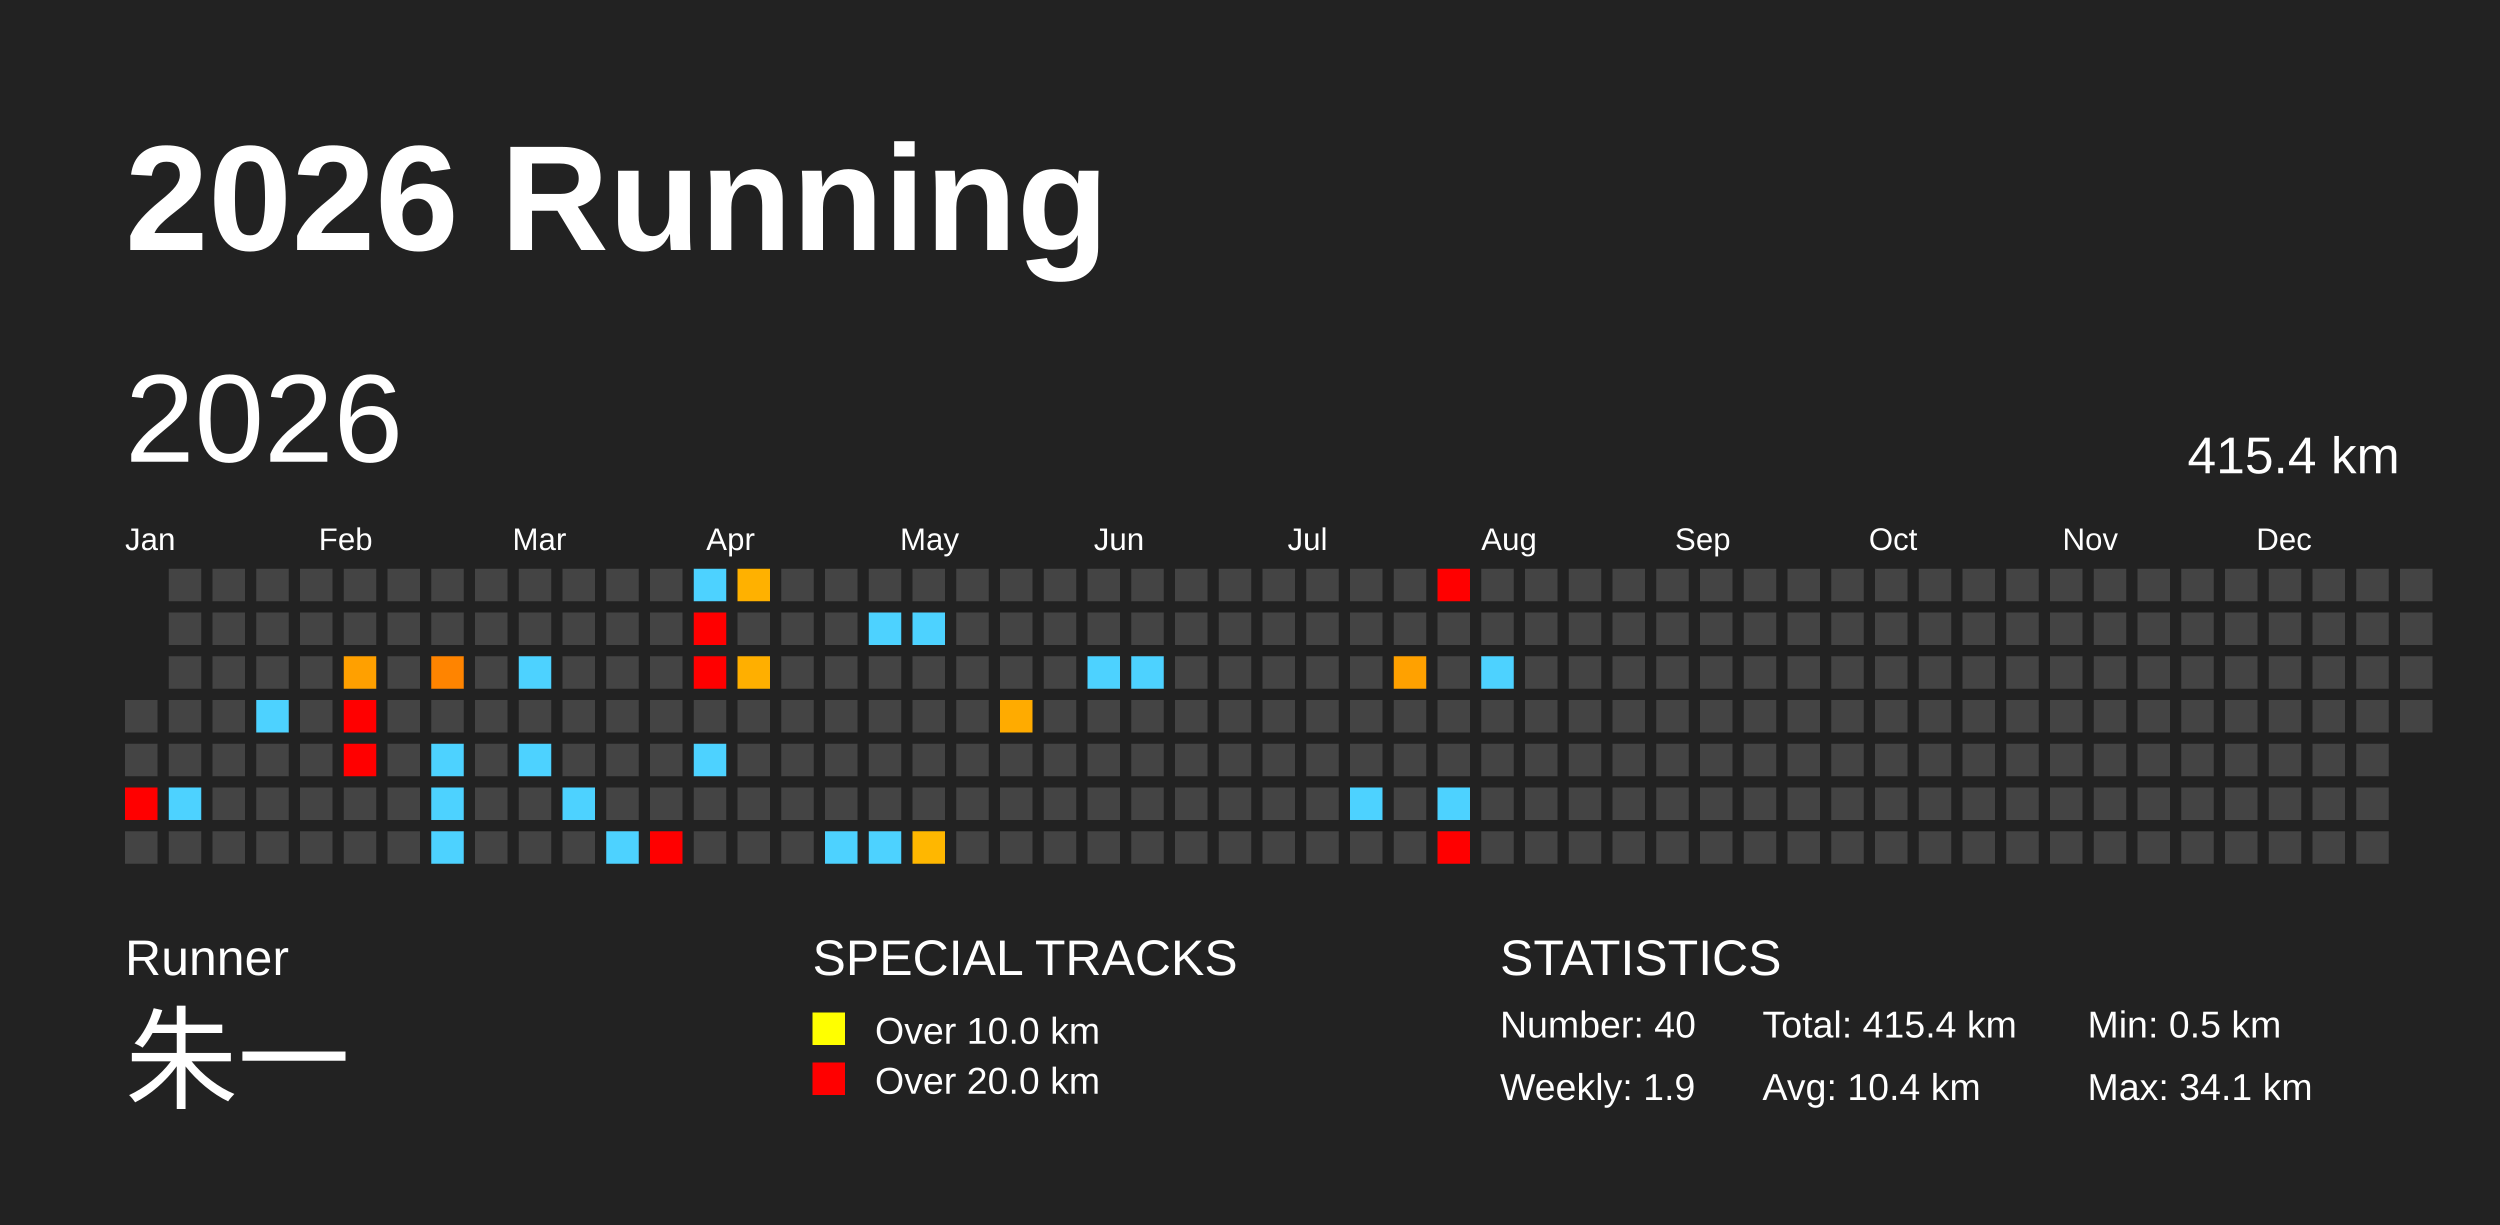
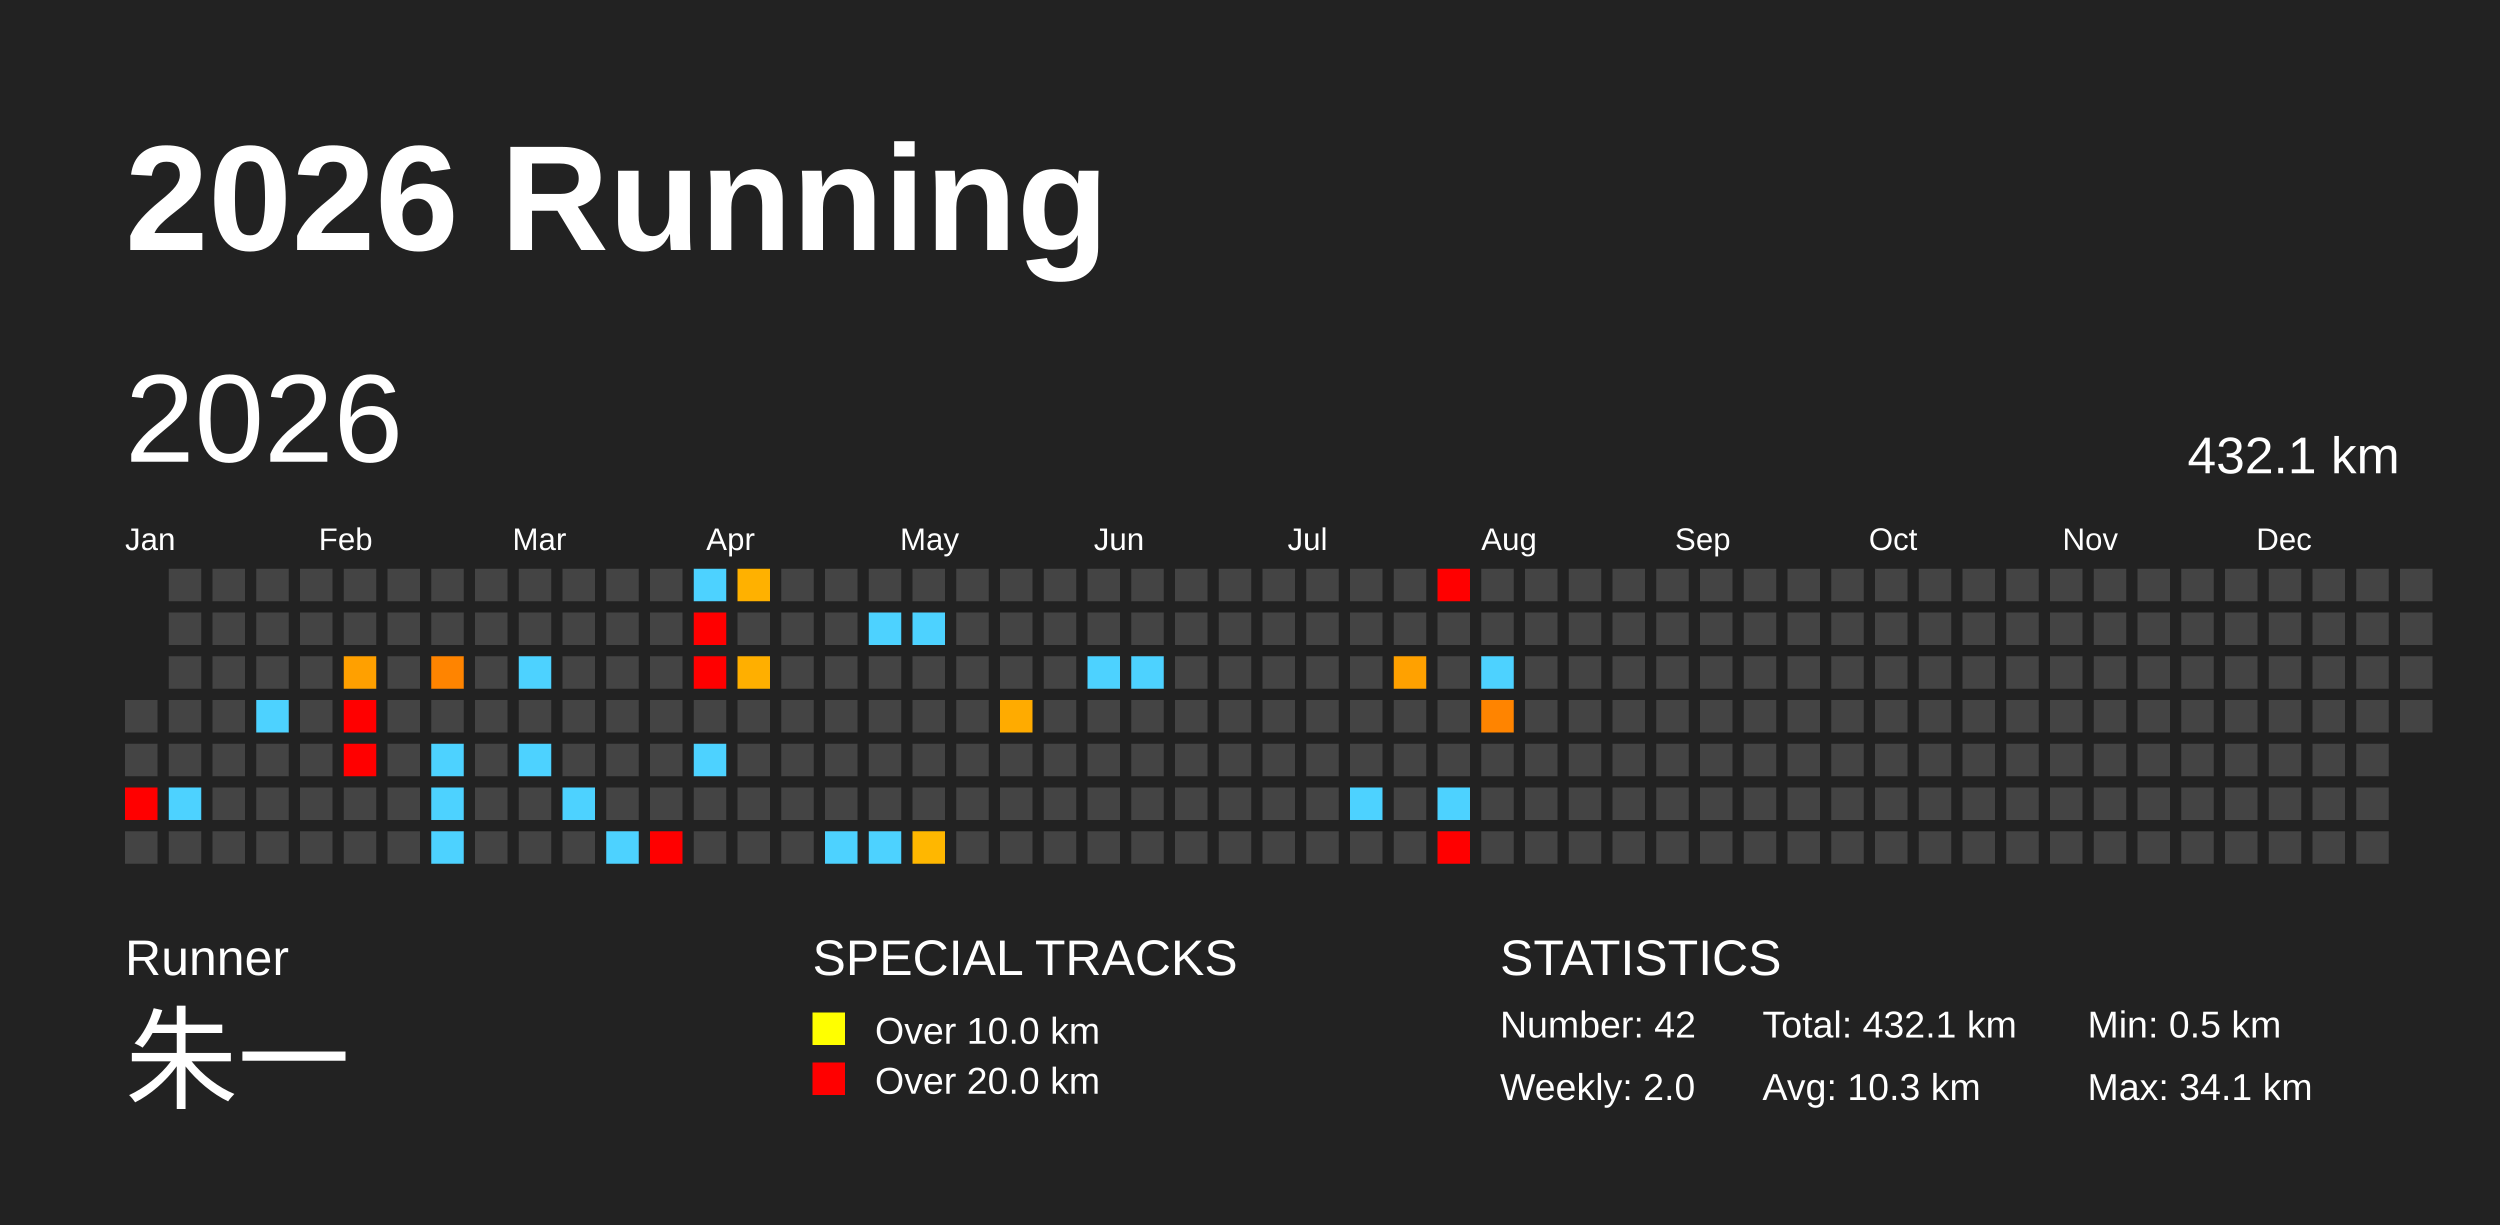
<svg xmlns="http://www.w3.org/2000/svg" baseProfile="full" height="98mm" version="1.1" viewBox="0,0,200,98" width="200mm">
  <defs />
  <rect fill="#222222" height="98" width="200" x="0" y="0" />
  <text fill="#FFFFFF" style="font-size:12px; font-family:Arial; font-weight:bold;" x="10" y="20">2026 Running</text>
  <text fill="#FFFFFF" style="font-size:4px; font-family:Arial" x="10" y="78">Runner</text>
  <text fill="#FFFFFF" style="font-size:9px; font-family:Arial" x="10" y="88">朱一</text>
  <text fill="#FFFFFF" style="font-size:4px; font-family:Arial" x="65" y="78">SPECIAL TRACKS</text>
  <rect fill="yellow" height="2.6" width="2.6" x="65" y="81" />
  <text fill="#FFFFFF" style="font-size:3px; font-family:Arial" x="70" y="83.5">Over 10.0 km</text>
  <rect fill="red" height="2.6" width="2.6" x="65" y="85" />
  <text fill="#FFFFFF" style="font-size:3px; font-family:Arial" x="70" y="87.5">Over 20.0 km</text>
  <text fill="#FFFFFF" style="font-size:4px; font-family:Arial" x="120" y="78">STATISTICS</text>
-   <text fill="#FFFFFF" style="font-size:3px; font-family:Arial" x="120" y="83">Number: 40</text>
-   <text fill="#FFFFFF" style="font-size:3px; font-family:Arial" x="120" y="88">Weekly: 1.9</text>
-   <text fill="#FFFFFF" style="font-size:3px; font-family:Arial" x="141" y="83">Total: 415.4 km</text>
-   <text fill="#FFFFFF" style="font-size:3px; font-family:Arial" x="141" y="88">Avg: 10.4 km</text>
+   <text fill="#FFFFFF" style="font-size:3px; font-family:Arial" x="120" y="83">Number: 42</text>
+   <text fill="#FFFFFF" style="font-size:3px; font-family:Arial" x="120" y="88">Weekly: 2.0</text>
+   <text fill="#FFFFFF" style="font-size:3px; font-family:Arial" x="141" y="83">Total: 432.1 km</text>
+   <text fill="#FFFFFF" style="font-size:3px; font-family:Arial" x="141" y="88">Avg: 10.3 km</text>
  <text fill="#FFFFFF" style="font-size:3px; font-family:Arial" x="167" y="83">Min: 0.5 km</text>
  <text fill="#FFFFFF" style="font-size:3px; font-family:Arial" x="167" y="88">Max: 34.1 km</text>
  <text dominant-baseline="hanging" fill="#FFFFFF" style="font-size:10.0px; font-family:Arial;" x="10" y="30">2026</text>
-   <text dominant-baseline="hanging" fill="#FFFFFF" style="font-size:4.125px; font-family:Arial;" x="175" y="35">415.4 km</text>
+   <text dominant-baseline="hanging" fill="#FFFFFF" style="font-size:4.125px; font-family:Arial;" x="175" y="35">432.1 km</text>
  <text fill="#FFFFFF" style="font-size:2.5px; font-family:Arial" x="10.0" y="44">Jan</text>
  <text fill="#FFFFFF" style="font-size:2.5px; font-family:Arial" x="25.5" y="44">Feb</text>
  <text fill="#FFFFFF" style="font-size:2.5px; font-family:Arial" x="41.0" y="44">Mar</text>
  <text fill="#FFFFFF" style="font-size:2.5px; font-family:Arial" x="56.5" y="44">Apr</text>
  <text fill="#FFFFFF" style="font-size:2.5px; font-family:Arial" x="72.0" y="44">May</text>
  <text fill="#FFFFFF" style="font-size:2.5px; font-family:Arial" x="87.5" y="44">Jun</text>
  <text fill="#FFFFFF" style="font-size:2.5px; font-family:Arial" x="103.0" y="44">Jul</text>
  <text fill="#FFFFFF" style="font-size:2.5px; font-family:Arial" x="118.5" y="44">Aug</text>
  <text fill="#FFFFFF" style="font-size:2.5px; font-family:Arial" x="134.0" y="44">Sep</text>
  <text fill="#FFFFFF" style="font-size:2.5px; font-family:Arial" x="149.5" y="44">Oct</text>
  <text fill="#FFFFFF" style="font-size:2.5px; font-family:Arial" x="165.0" y="44">Nov</text>
  <text fill="#FFFFFF" style="font-size:2.5px; font-family:Arial" x="180.5" y="44">Dec</text>
  <rect fill="#444444" height="2.6" width="2.6" x="10.0" y="56.0" />
  <rect fill="#444444" height="2.6" width="2.6" x="10.0" y="59.5" />
  <rect fill="red" height="2.6" width="2.6" x="10.0" y="63.0" />
  <rect fill="#444444" height="2.6" width="2.6" x="10.0" y="66.5" />
  <rect fill="#444444" height="2.6" width="2.6" x="13.5" y="45.5" />
  <rect fill="#444444" height="2.6" width="2.6" x="13.5" y="49.0" />
  <rect fill="#444444" height="2.6" width="2.6" x="13.5" y="52.5" />
  <rect fill="#444444" height="2.6" width="2.6" x="13.5" y="56.0" />
  <rect fill="#444444" height="2.6" width="2.6" x="13.5" y="59.5" />
  <rect fill="#4dd2ff" height="2.6" width="2.6" x="13.5" y="63.0" />
  <rect fill="#444444" height="2.6" width="2.6" x="13.5" y="66.5" />
  <rect fill="#444444" height="2.6" width="2.6" x="17.0" y="45.5" />
  <rect fill="#444444" height="2.6" width="2.6" x="17.0" y="49.0" />
  <rect fill="#444444" height="2.6" width="2.6" x="17.0" y="52.5" />
  <rect fill="#444444" height="2.6" width="2.6" x="17.0" y="56.0" />
  <rect fill="#444444" height="2.6" width="2.6" x="17.0" y="59.5" />
  <rect fill="#444444" height="2.6" width="2.6" x="17.0" y="63.0" />
  <rect fill="#444444" height="2.6" width="2.6" x="17.0" y="66.5" />
  <rect fill="#444444" height="2.6" width="2.6" x="20.5" y="45.5" />
  <rect fill="#444444" height="2.6" width="2.6" x="20.5" y="49.0" />
  <rect fill="#444444" height="2.6" width="2.6" x="20.5" y="52.5" />
  <rect fill="#4dd2ff" height="2.6" width="2.6" x="20.5" y="56.0" />
  <rect fill="#444444" height="2.6" width="2.6" x="20.5" y="59.5" />
  <rect fill="#444444" height="2.6" width="2.6" x="20.5" y="63.0" />
  <rect fill="#444444" height="2.6" width="2.6" x="20.5" y="66.5" />
  <rect fill="#444444" height="2.6" width="2.6" x="24.0" y="45.5" />
  <rect fill="#444444" height="2.6" width="2.6" x="24.0" y="49.0" />
  <rect fill="#444444" height="2.6" width="2.6" x="24.0" y="52.5" />
  <rect fill="#444444" height="2.6" width="2.6" x="24.0" y="56.0" />
  <rect fill="#444444" height="2.6" width="2.6" x="24.0" y="59.5" />
  <rect fill="#444444" height="2.6" width="2.6" x="24.0" y="63.0" />
  <rect fill="#444444" height="2.6" width="2.6" x="24.0" y="66.5" />
  <rect fill="#444444" height="2.6" width="2.6" x="27.5" y="45.5" />
  <rect fill="#444444" height="2.6" width="2.6" x="27.5" y="49.0" />
  <rect fill="#ffa000" height="2.6" width="2.6" x="27.5" y="52.5" />
  <rect fill="red" height="2.6" width="2.6" x="27.5" y="56.0" />
  <rect fill="red" height="2.6" width="2.6" x="27.5" y="59.5" />
  <rect fill="#444444" height="2.6" width="2.6" x="27.5" y="63.0" />
  <rect fill="#444444" height="2.6" width="2.6" x="27.5" y="66.5" />
  <rect fill="#444444" height="2.6" width="2.6" x="31.0" y="45.5" />
  <rect fill="#444444" height="2.6" width="2.6" x="31.0" y="49.0" />
  <rect fill="#444444" height="2.6" width="2.6" x="31.0" y="52.5" />
  <rect fill="#444444" height="2.6" width="2.6" x="31.0" y="56.0" />
  <rect fill="#444444" height="2.6" width="2.6" x="31.0" y="59.5" />
  <rect fill="#444444" height="2.6" width="2.6" x="31.0" y="63.0" />
  <rect fill="#444444" height="2.6" width="2.6" x="31.0" y="66.5" />
  <rect fill="#444444" height="2.6" width="2.6" x="34.5" y="45.5" />
  <rect fill="#444444" height="2.6" width="2.6" x="34.5" y="49.0" />
  <rect fill="#ff8400" height="2.6" width="2.6" x="34.5" y="52.5" />
  <rect fill="#444444" height="2.6" width="2.6" x="34.5" y="56.0" />
  <rect fill="#4dd2ff" height="2.6" width="2.6" x="34.5" y="59.5" />
  <rect fill="#4dd2ff" height="2.6" width="2.6" x="34.5" y="63.0" />
  <rect fill="#4dd2ff" height="2.6" width="2.6" x="34.5" y="66.5" />
  <rect fill="#444444" height="2.6" width="2.6" x="38.0" y="45.5" />
  <rect fill="#444444" height="2.6" width="2.6" x="38.0" y="49.0" />
  <rect fill="#444444" height="2.6" width="2.6" x="38.0" y="52.5" />
  <rect fill="#444444" height="2.6" width="2.6" x="38.0" y="56.0" />
  <rect fill="#444444" height="2.6" width="2.6" x="38.0" y="59.5" />
  <rect fill="#444444" height="2.6" width="2.6" x="38.0" y="63.0" />
  <rect fill="#444444" height="2.6" width="2.6" x="38.0" y="66.5" />
  <rect fill="#444444" height="2.6" width="2.6" x="41.5" y="45.5" />
  <rect fill="#444444" height="2.6" width="2.6" x="41.5" y="49.0" />
  <rect fill="#4dd2ff" height="2.6" width="2.6" x="41.5" y="52.5" />
  <rect fill="#444444" height="2.6" width="2.6" x="41.5" y="56.0" />
  <rect fill="#4dd2ff" height="2.6" width="2.6" x="41.5" y="59.5" />
  <rect fill="#444444" height="2.6" width="2.6" x="41.5" y="63.0" />
  <rect fill="#444444" height="2.6" width="2.6" x="41.5" y="66.5" />
  <rect fill="#444444" height="2.6" width="2.6" x="45.0" y="45.5" />
  <rect fill="#444444" height="2.6" width="2.6" x="45.0" y="49.0" />
  <rect fill="#444444" height="2.6" width="2.6" x="45.0" y="52.5" />
  <rect fill="#444444" height="2.6" width="2.6" x="45.0" y="56.0" />
  <rect fill="#444444" height="2.6" width="2.6" x="45.0" y="59.5" />
  <rect fill="#4dd2ff" height="2.6" width="2.6" x="45.0" y="63.0" />
  <rect fill="#444444" height="2.6" width="2.6" x="45.0" y="66.5" />
  <rect fill="#444444" height="2.6" width="2.6" x="48.5" y="45.5" />
  <rect fill="#444444" height="2.6" width="2.6" x="48.5" y="49.0" />
  <rect fill="#444444" height="2.6" width="2.6" x="48.5" y="52.5" />
  <rect fill="#444444" height="2.6" width="2.6" x="48.5" y="56.0" />
  <rect fill="#444444" height="2.6" width="2.6" x="48.5" y="59.5" />
  <rect fill="#444444" height="2.6" width="2.6" x="48.5" y="63.0" />
  <rect fill="#4dd2ff" height="2.6" width="2.6" x="48.5" y="66.5" />
  <rect fill="#444444" height="2.6" width="2.6" x="52.0" y="45.5" />
  <rect fill="#444444" height="2.6" width="2.6" x="52.0" y="49.0" />
  <rect fill="#444444" height="2.6" width="2.6" x="52.0" y="52.5" />
  <rect fill="#444444" height="2.6" width="2.6" x="52.0" y="56.0" />
  <rect fill="#444444" height="2.6" width="2.6" x="52.0" y="59.5" />
  <rect fill="#444444" height="2.6" width="2.6" x="52.0" y="63.0" />
  <rect fill="red" height="2.6" width="2.6" x="52.0" y="66.5" />
  <rect fill="#4dd2ff" height="2.6" width="2.6" x="55.5" y="45.5" />
  <rect fill="red" height="2.6" width="2.6" x="55.5" y="49.0" />
  <rect fill="red" height="2.6" width="2.6" x="55.5" y="52.5" />
  <rect fill="#444444" height="2.6" width="2.6" x="55.5" y="56.0" />
  <rect fill="#4dd2ff" height="2.6" width="2.6" x="55.5" y="59.5" />
  <rect fill="#444444" height="2.6" width="2.6" x="55.5" y="63.0" />
  <rect fill="#444444" height="2.6" width="2.6" x="55.5" y="66.5" />
  <rect fill="#ffb100" height="2.6" width="2.6" x="59.0" y="45.5" />
  <rect fill="#444444" height="2.6" width="2.6" x="59.0" y="49.0" />
  <rect fill="#ffaf00" height="2.6" width="2.6" x="59.0" y="52.5" />
  <rect fill="#444444" height="2.6" width="2.6" x="59.0" y="56.0" />
  <rect fill="#444444" height="2.6" width="2.6" x="59.0" y="59.5" />
  <rect fill="#444444" height="2.6" width="2.6" x="59.0" y="63.0" />
  <rect fill="#444444" height="2.6" width="2.6" x="59.0" y="66.5" />
  <rect fill="#444444" height="2.6" width="2.6" x="62.5" y="45.5" />
  <rect fill="#444444" height="2.6" width="2.6" x="62.5" y="49.0" />
  <rect fill="#444444" height="2.6" width="2.6" x="62.5" y="52.5" />
  <rect fill="#444444" height="2.6" width="2.6" x="62.5" y="56.0" />
  <rect fill="#444444" height="2.6" width="2.6" x="62.5" y="59.5" />
  <rect fill="#444444" height="2.6" width="2.6" x="62.5" y="63.0" />
  <rect fill="#444444" height="2.6" width="2.6" x="62.5" y="66.5" />
  <rect fill="#444444" height="2.6" width="2.6" x="66.0" y="45.5" />
  <rect fill="#444444" height="2.6" width="2.6" x="66.0" y="49.0" />
  <rect fill="#444444" height="2.6" width="2.6" x="66.0" y="52.5" />
  <rect fill="#444444" height="2.6" width="2.6" x="66.0" y="56.0" />
  <rect fill="#444444" height="2.6" width="2.6" x="66.0" y="59.5" />
  <rect fill="#444444" height="2.6" width="2.6" x="66.0" y="63.0" />
  <rect fill="#4dd2ff" height="2.6" width="2.6" x="66.0" y="66.5" />
  <rect fill="#444444" height="2.6" width="2.6" x="69.5" y="45.5" />
  <rect fill="#4dd2ff" height="2.6" width="2.6" x="69.5" y="49.0" />
  <rect fill="#444444" height="2.6" width="2.6" x="69.5" y="52.5" />
  <rect fill="#444444" height="2.6" width="2.6" x="69.5" y="56.0" />
  <rect fill="#444444" height="2.6" width="2.6" x="69.5" y="59.5" />
  <rect fill="#444444" height="2.6" width="2.6" x="69.5" y="63.0" />
  <rect fill="#4dd2ff" height="2.6" width="2.6" x="69.5" y="66.5" />
  <rect fill="#444444" height="2.6" width="2.6" x="73.0" y="45.5" />
  <rect fill="#4dd2ff" height="2.6" width="2.6" x="73.0" y="49.0" />
  <rect fill="#444444" height="2.6" width="2.6" x="73.0" y="52.5" />
  <rect fill="#444444" height="2.6" width="2.6" x="73.0" y="56.0" />
  <rect fill="#444444" height="2.6" width="2.6" x="73.0" y="59.5" />
  <rect fill="#444444" height="2.6" width="2.6" x="73.0" y="63.0" />
  <rect fill="#ffb700" height="2.6" width="2.6" x="73.0" y="66.5" />
  <rect fill="#444444" height="2.6" width="2.6" x="76.5" y="45.5" />
  <rect fill="#444444" height="2.6" width="2.6" x="76.5" y="49.0" />
  <rect fill="#444444" height="2.6" width="2.6" x="76.5" y="52.5" />
  <rect fill="#444444" height="2.6" width="2.6" x="76.5" y="56.0" />
  <rect fill="#444444" height="2.6" width="2.6" x="76.5" y="59.5" />
  <rect fill="#444444" height="2.6" width="2.6" x="76.5" y="63.0" />
  <rect fill="#444444" height="2.6" width="2.6" x="76.5" y="66.5" />
  <rect fill="#444444" height="2.6" width="2.6" x="80.0" y="45.5" />
  <rect fill="#444444" height="2.6" width="2.6" x="80.0" y="49.0" />
  <rect fill="#444444" height="2.6" width="2.6" x="80.0" y="52.5" />
  <rect fill="#ffab00" height="2.6" width="2.6" x="80.0" y="56.0" />
  <rect fill="#444444" height="2.6" width="2.6" x="80.0" y="59.5" />
  <rect fill="#444444" height="2.6" width="2.6" x="80.0" y="63.0" />
  <rect fill="#444444" height="2.6" width="2.6" x="80.0" y="66.5" />
  <rect fill="#444444" height="2.6" width="2.6" x="83.5" y="45.5" />
  <rect fill="#444444" height="2.6" width="2.6" x="83.5" y="49.0" />
  <rect fill="#444444" height="2.6" width="2.6" x="83.5" y="52.5" />
  <rect fill="#444444" height="2.6" width="2.6" x="83.5" y="56.0" />
  <rect fill="#444444" height="2.6" width="2.6" x="83.5" y="59.5" />
  <rect fill="#444444" height="2.6" width="2.6" x="83.5" y="63.0" />
  <rect fill="#444444" height="2.6" width="2.6" x="83.5" y="66.5" />
  <rect fill="#444444" height="2.6" width="2.6" x="87.0" y="45.5" />
  <rect fill="#444444" height="2.6" width="2.6" x="87.0" y="49.0" />
  <rect fill="#4dd2ff" height="2.6" width="2.6" x="87.0" y="52.5" />
  <rect fill="#444444" height="2.6" width="2.6" x="87.0" y="56.0" />
  <rect fill="#444444" height="2.6" width="2.6" x="87.0" y="59.5" />
  <rect fill="#444444" height="2.6" width="2.6" x="87.0" y="63.0" />
  <rect fill="#444444" height="2.6" width="2.6" x="87.0" y="66.5" />
  <rect fill="#444444" height="2.6" width="2.6" x="90.5" y="45.5" />
  <rect fill="#444444" height="2.6" width="2.6" x="90.5" y="49.0" />
  <rect fill="#4dd2ff" height="2.6" width="2.6" x="90.5" y="52.5" />
  <rect fill="#444444" height="2.6" width="2.6" x="90.5" y="56.0" />
  <rect fill="#444444" height="2.6" width="2.6" x="90.5" y="59.5" />
  <rect fill="#444444" height="2.6" width="2.6" x="90.5" y="63.0" />
  <rect fill="#444444" height="2.6" width="2.6" x="90.5" y="66.5" />
  <rect fill="#444444" height="2.6" width="2.6" x="94.0" y="45.5" />
  <rect fill="#444444" height="2.6" width="2.6" x="94.0" y="49.0" />
  <rect fill="#444444" height="2.6" width="2.6" x="94.0" y="52.5" />
  <rect fill="#444444" height="2.6" width="2.6" x="94.0" y="56.0" />
  <rect fill="#444444" height="2.6" width="2.6" x="94.0" y="59.5" />
  <rect fill="#444444" height="2.6" width="2.6" x="94.0" y="63.0" />
  <rect fill="#444444" height="2.6" width="2.6" x="94.0" y="66.5" />
  <rect fill="#444444" height="2.6" width="2.6" x="97.5" y="45.5" />
  <rect fill="#444444" height="2.6" width="2.6" x="97.5" y="49.0" />
  <rect fill="#444444" height="2.6" width="2.6" x="97.5" y="52.5" />
  <rect fill="#444444" height="2.6" width="2.6" x="97.5" y="56.0" />
  <rect fill="#444444" height="2.6" width="2.6" x="97.5" y="59.5" />
  <rect fill="#444444" height="2.6" width="2.6" x="97.5" y="63.0" />
  <rect fill="#444444" height="2.6" width="2.6" x="97.5" y="66.5" />
  <rect fill="#444444" height="2.6" width="2.6" x="101.0" y="45.5" />
  <rect fill="#444444" height="2.6" width="2.6" x="101.0" y="49.0" />
  <rect fill="#444444" height="2.6" width="2.6" x="101.0" y="52.5" />
  <rect fill="#444444" height="2.6" width="2.6" x="101.0" y="56.0" />
  <rect fill="#444444" height="2.6" width="2.6" x="101.0" y="59.5" />
  <rect fill="#444444" height="2.6" width="2.6" x="101.0" y="63.0" />
  <rect fill="#444444" height="2.6" width="2.6" x="101.0" y="66.5" />
  <rect fill="#444444" height="2.6" width="2.6" x="104.5" y="45.5" />
  <rect fill="#444444" height="2.6" width="2.6" x="104.5" y="49.0" />
  <rect fill="#444444" height="2.6" width="2.6" x="104.5" y="52.5" />
  <rect fill="#444444" height="2.6" width="2.6" x="104.5" y="56.0" />
  <rect fill="#444444" height="2.6" width="2.6" x="104.5" y="59.5" />
  <rect fill="#444444" height="2.6" width="2.6" x="104.5" y="63.0" />
  <rect fill="#444444" height="2.6" width="2.6" x="104.5" y="66.5" />
  <rect fill="#444444" height="2.6" width="2.6" x="108.0" y="45.5" />
  <rect fill="#444444" height="2.6" width="2.6" x="108.0" y="49.0" />
  <rect fill="#444444" height="2.6" width="2.6" x="108.0" y="52.5" />
  <rect fill="#444444" height="2.6" width="2.6" x="108.0" y="56.0" />
  <rect fill="#444444" height="2.6" width="2.6" x="108.0" y="59.5" />
  <rect fill="#4dd2ff" height="2.6" width="2.6" x="108.0" y="63.0" />
  <rect fill="#444444" height="2.6" width="2.6" x="108.0" y="66.5" />
  <rect fill="#444444" height="2.6" width="2.6" x="111.5" y="45.5" />
  <rect fill="#444444" height="2.6" width="2.6" x="111.5" y="49.0" />
  <rect fill="#ffa100" height="2.6" width="2.6" x="111.5" y="52.5" />
  <rect fill="#444444" height="2.6" width="2.6" x="111.5" y="56.0" />
  <rect fill="#444444" height="2.6" width="2.6" x="111.5" y="59.5" />
  <rect fill="#444444" height="2.6" width="2.6" x="111.5" y="63.0" />
  <rect fill="#444444" height="2.6" width="2.6" x="111.5" y="66.5" />
  <rect fill="red" height="2.6" width="2.6" x="115.0" y="45.5" />
  <rect fill="#444444" height="2.6" width="2.6" x="115.0" y="49.0" />
  <rect fill="#444444" height="2.6" width="2.6" x="115.0" y="52.5" />
  <rect fill="#444444" height="2.6" width="2.6" x="115.0" y="56.0" />
  <rect fill="#444444" height="2.6" width="2.6" x="115.0" y="59.5" />
  <rect fill="#4dd2ff" height="2.6" width="2.6" x="115.0" y="63.0" />
  <rect fill="red" height="2.6" width="2.6" x="115.0" y="66.5" />
  <rect fill="#444444" height="2.6" width="2.6" x="118.5" y="45.5" />
  <rect fill="#444444" height="2.6" width="2.6" x="118.5" y="49.0" />
  <rect fill="#4dd2ff" height="2.6" width="2.6" x="118.5" y="52.5" />
-   <rect fill="#444444" height="2.6" width="2.6" x="118.5" y="56.0" />
+   <rect fill="#ff8400" height="2.6" width="2.6" x="118.5" y="56.0" />
  <rect fill="#444444" height="2.6" width="2.6" x="118.5" y="59.5" />
  <rect fill="#444444" height="2.6" width="2.6" x="118.5" y="63.0" />
  <rect fill="#444444" height="2.6" width="2.6" x="118.5" y="66.5" />
  <rect fill="#444444" height="2.6" width="2.6" x="122.0" y="45.5" />
  <rect fill="#444444" height="2.6" width="2.6" x="122.0" y="49.0" />
  <rect fill="#444444" height="2.6" width="2.6" x="122.0" y="52.5" />
  <rect fill="#444444" height="2.6" width="2.6" x="122.0" y="56.0" />
  <rect fill="#444444" height="2.6" width="2.6" x="122.0" y="59.5" />
  <rect fill="#444444" height="2.6" width="2.6" x="122.0" y="63.0" />
  <rect fill="#444444" height="2.6" width="2.6" x="122.0" y="66.5" />
  <rect fill="#444444" height="2.6" width="2.6" x="125.5" y="45.5" />
  <rect fill="#444444" height="2.6" width="2.6" x="125.5" y="49.0" />
  <rect fill="#444444" height="2.6" width="2.6" x="125.5" y="52.5" />
  <rect fill="#444444" height="2.6" width="2.6" x="125.5" y="56.0" />
  <rect fill="#444444" height="2.6" width="2.6" x="125.5" y="59.5" />
  <rect fill="#444444" height="2.6" width="2.6" x="125.5" y="63.0" />
  <rect fill="#444444" height="2.6" width="2.6" x="125.5" y="66.5" />
  <rect fill="#444444" height="2.6" width="2.6" x="129.0" y="45.5" />
  <rect fill="#444444" height="2.6" width="2.6" x="129.0" y="49.0" />
  <rect fill="#444444" height="2.6" width="2.6" x="129.0" y="52.5" />
  <rect fill="#444444" height="2.6" width="2.6" x="129.0" y="56.0" />
  <rect fill="#444444" height="2.6" width="2.6" x="129.0" y="59.5" />
  <rect fill="#444444" height="2.6" width="2.6" x="129.0" y="63.0" />
  <rect fill="#444444" height="2.6" width="2.6" x="129.0" y="66.5" />
  <rect fill="#444444" height="2.6" width="2.6" x="132.5" y="45.5" />
  <rect fill="#444444" height="2.6" width="2.6" x="132.5" y="49.0" />
  <rect fill="#444444" height="2.6" width="2.6" x="132.5" y="52.5" />
  <rect fill="#444444" height="2.6" width="2.6" x="132.5" y="56.0" />
  <rect fill="#444444" height="2.6" width="2.6" x="132.5" y="59.5" />
  <rect fill="#444444" height="2.6" width="2.6" x="132.5" y="63.0" />
  <rect fill="#444444" height="2.6" width="2.6" x="132.5" y="66.5" />
  <rect fill="#444444" height="2.6" width="2.6" x="136.0" y="45.5" />
  <rect fill="#444444" height="2.6" width="2.6" x="136.0" y="49.0" />
  <rect fill="#444444" height="2.6" width="2.6" x="136.0" y="52.5" />
  <rect fill="#444444" height="2.6" width="2.6" x="136.0" y="56.0" />
  <rect fill="#444444" height="2.6" width="2.6" x="136.0" y="59.5" />
  <rect fill="#444444" height="2.6" width="2.6" x="136.0" y="63.0" />
  <rect fill="#444444" height="2.6" width="2.6" x="136.0" y="66.5" />
  <rect fill="#444444" height="2.6" width="2.6" x="139.5" y="45.5" />
  <rect fill="#444444" height="2.6" width="2.6" x="139.5" y="49.0" />
  <rect fill="#444444" height="2.6" width="2.6" x="139.5" y="52.5" />
  <rect fill="#444444" height="2.6" width="2.6" x="139.5" y="56.0" />
  <rect fill="#444444" height="2.6" width="2.6" x="139.5" y="59.5" />
  <rect fill="#444444" height="2.6" width="2.6" x="139.5" y="63.0" />
  <rect fill="#444444" height="2.6" width="2.6" x="139.5" y="66.5" />
  <rect fill="#444444" height="2.6" width="2.6" x="143.0" y="45.5" />
  <rect fill="#444444" height="2.6" width="2.6" x="143.0" y="49.0" />
  <rect fill="#444444" height="2.6" width="2.6" x="143.0" y="52.5" />
  <rect fill="#444444" height="2.6" width="2.6" x="143.0" y="56.0" />
  <rect fill="#444444" height="2.6" width="2.6" x="143.0" y="59.5" />
  <rect fill="#444444" height="2.6" width="2.6" x="143.0" y="63.0" />
  <rect fill="#444444" height="2.6" width="2.6" x="143.0" y="66.5" />
  <rect fill="#444444" height="2.6" width="2.6" x="146.5" y="45.5" />
  <rect fill="#444444" height="2.6" width="2.6" x="146.5" y="49.0" />
  <rect fill="#444444" height="2.6" width="2.6" x="146.5" y="52.5" />
  <rect fill="#444444" height="2.6" width="2.6" x="146.5" y="56.0" />
  <rect fill="#444444" height="2.6" width="2.6" x="146.5" y="59.5" />
  <rect fill="#444444" height="2.6" width="2.6" x="146.5" y="63.0" />
  <rect fill="#444444" height="2.6" width="2.6" x="146.5" y="66.5" />
  <rect fill="#444444" height="2.6" width="2.6" x="150.0" y="45.5" />
  <rect fill="#444444" height="2.6" width="2.6" x="150.0" y="49.0" />
  <rect fill="#444444" height="2.6" width="2.6" x="150.0" y="52.5" />
  <rect fill="#444444" height="2.6" width="2.6" x="150.0" y="56.0" />
  <rect fill="#444444" height="2.6" width="2.6" x="150.0" y="59.5" />
  <rect fill="#444444" height="2.6" width="2.6" x="150.0" y="63.0" />
  <rect fill="#444444" height="2.6" width="2.6" x="150.0" y="66.5" />
  <rect fill="#444444" height="2.6" width="2.6" x="153.5" y="45.5" />
  <rect fill="#444444" height="2.6" width="2.6" x="153.5" y="49.0" />
  <rect fill="#444444" height="2.6" width="2.6" x="153.5" y="52.5" />
  <rect fill="#444444" height="2.6" width="2.6" x="153.5" y="56.0" />
  <rect fill="#444444" height="2.6" width="2.6" x="153.5" y="59.5" />
  <rect fill="#444444" height="2.6" width="2.6" x="153.5" y="63.0" />
  <rect fill="#444444" height="2.6" width="2.6" x="153.5" y="66.5" />
  <rect fill="#444444" height="2.6" width="2.6" x="157.0" y="45.5" />
  <rect fill="#444444" height="2.6" width="2.6" x="157.0" y="49.0" />
  <rect fill="#444444" height="2.6" width="2.6" x="157.0" y="52.5" />
  <rect fill="#444444" height="2.6" width="2.6" x="157.0" y="56.0" />
  <rect fill="#444444" height="2.6" width="2.6" x="157.0" y="59.5" />
  <rect fill="#444444" height="2.6" width="2.6" x="157.0" y="63.0" />
  <rect fill="#444444" height="2.6" width="2.6" x="157.0" y="66.5" />
  <rect fill="#444444" height="2.6" width="2.6" x="160.5" y="45.5" />
  <rect fill="#444444" height="2.6" width="2.6" x="160.5" y="49.0" />
  <rect fill="#444444" height="2.6" width="2.6" x="160.5" y="52.5" />
  <rect fill="#444444" height="2.6" width="2.6" x="160.5" y="56.0" />
  <rect fill="#444444" height="2.6" width="2.6" x="160.5" y="59.5" />
  <rect fill="#444444" height="2.6" width="2.6" x="160.5" y="63.0" />
  <rect fill="#444444" height="2.6" width="2.6" x="160.5" y="66.5" />
  <rect fill="#444444" height="2.6" width="2.6" x="164.0" y="45.5" />
  <rect fill="#444444" height="2.6" width="2.6" x="164.0" y="49.0" />
  <rect fill="#444444" height="2.6" width="2.6" x="164.0" y="52.5" />
  <rect fill="#444444" height="2.6" width="2.6" x="164.0" y="56.0" />
  <rect fill="#444444" height="2.6" width="2.6" x="164.0" y="59.5" />
  <rect fill="#444444" height="2.6" width="2.6" x="164.0" y="63.0" />
  <rect fill="#444444" height="2.6" width="2.6" x="164.0" y="66.5" />
  <rect fill="#444444" height="2.6" width="2.6" x="167.5" y="45.5" />
  <rect fill="#444444" height="2.6" width="2.6" x="167.5" y="49.0" />
  <rect fill="#444444" height="2.6" width="2.6" x="167.5" y="52.5" />
  <rect fill="#444444" height="2.6" width="2.6" x="167.5" y="56.0" />
  <rect fill="#444444" height="2.6" width="2.6" x="167.5" y="59.5" />
  <rect fill="#444444" height="2.6" width="2.6" x="167.5" y="63.0" />
  <rect fill="#444444" height="2.6" width="2.6" x="167.5" y="66.5" />
  <rect fill="#444444" height="2.6" width="2.6" x="171.0" y="45.5" />
  <rect fill="#444444" height="2.6" width="2.6" x="171.0" y="49.0" />
  <rect fill="#444444" height="2.6" width="2.6" x="171.0" y="52.5" />
  <rect fill="#444444" height="2.6" width="2.6" x="171.0" y="56.0" />
  <rect fill="#444444" height="2.6" width="2.6" x="171.0" y="59.5" />
  <rect fill="#444444" height="2.6" width="2.6" x="171.0" y="63.0" />
  <rect fill="#444444" height="2.6" width="2.6" x="171.0" y="66.5" />
  <rect fill="#444444" height="2.6" width="2.6" x="174.5" y="45.5" />
  <rect fill="#444444" height="2.6" width="2.6" x="174.5" y="49.0" />
  <rect fill="#444444" height="2.6" width="2.6" x="174.5" y="52.5" />
  <rect fill="#444444" height="2.6" width="2.6" x="174.5" y="56.0" />
  <rect fill="#444444" height="2.6" width="2.6" x="174.5" y="59.5" />
  <rect fill="#444444" height="2.6" width="2.6" x="174.5" y="63.0" />
  <rect fill="#444444" height="2.6" width="2.6" x="174.5" y="66.5" />
  <rect fill="#444444" height="2.6" width="2.6" x="178.0" y="45.5" />
  <rect fill="#444444" height="2.6" width="2.6" x="178.0" y="49.0" />
  <rect fill="#444444" height="2.6" width="2.6" x="178.0" y="52.5" />
  <rect fill="#444444" height="2.6" width="2.6" x="178.0" y="56.0" />
  <rect fill="#444444" height="2.6" width="2.6" x="178.0" y="59.5" />
  <rect fill="#444444" height="2.6" width="2.6" x="178.0" y="63.0" />
  <rect fill="#444444" height="2.6" width="2.6" x="178.0" y="66.5" />
  <rect fill="#444444" height="2.6" width="2.6" x="181.5" y="45.5" />
  <rect fill="#444444" height="2.6" width="2.6" x="181.5" y="49.0" />
  <rect fill="#444444" height="2.6" width="2.6" x="181.5" y="52.5" />
  <rect fill="#444444" height="2.6" width="2.6" x="181.5" y="56.0" />
  <rect fill="#444444" height="2.6" width="2.6" x="181.5" y="59.5" />
  <rect fill="#444444" height="2.6" width="2.6" x="181.5" y="63.0" />
  <rect fill="#444444" height="2.6" width="2.6" x="181.5" y="66.5" />
  <rect fill="#444444" height="2.6" width="2.6" x="185.0" y="45.5" />
  <rect fill="#444444" height="2.6" width="2.6" x="185.0" y="49.0" />
  <rect fill="#444444" height="2.6" width="2.6" x="185.0" y="52.5" />
  <rect fill="#444444" height="2.6" width="2.6" x="185.0" y="56.0" />
  <rect fill="#444444" height="2.6" width="2.6" x="185.0" y="59.5" />
  <rect fill="#444444" height="2.6" width="2.6" x="185.0" y="63.0" />
  <rect fill="#444444" height="2.6" width="2.6" x="185.0" y="66.5" />
  <rect fill="#444444" height="2.6" width="2.6" x="188.5" y="45.5" />
  <rect fill="#444444" height="2.6" width="2.6" x="188.5" y="49.0" />
  <rect fill="#444444" height="2.6" width="2.6" x="188.5" y="52.5" />
  <rect fill="#444444" height="2.6" width="2.6" x="188.5" y="56.0" />
  <rect fill="#444444" height="2.6" width="2.6" x="188.5" y="59.5" />
  <rect fill="#444444" height="2.6" width="2.6" x="188.5" y="63.0" />
  <rect fill="#444444" height="2.6" width="2.6" x="188.5" y="66.5" />
  <rect fill="#444444" height="2.6" width="2.6" x="192.0" y="45.5" />
  <rect fill="#444444" height="2.6" width="2.6" x="192.0" y="49.0" />
  <rect fill="#444444" height="2.6" width="2.6" x="192.0" y="52.5" />
  <rect fill="#444444" height="2.6" width="2.6" x="192.0" y="56.0" />
</svg>
